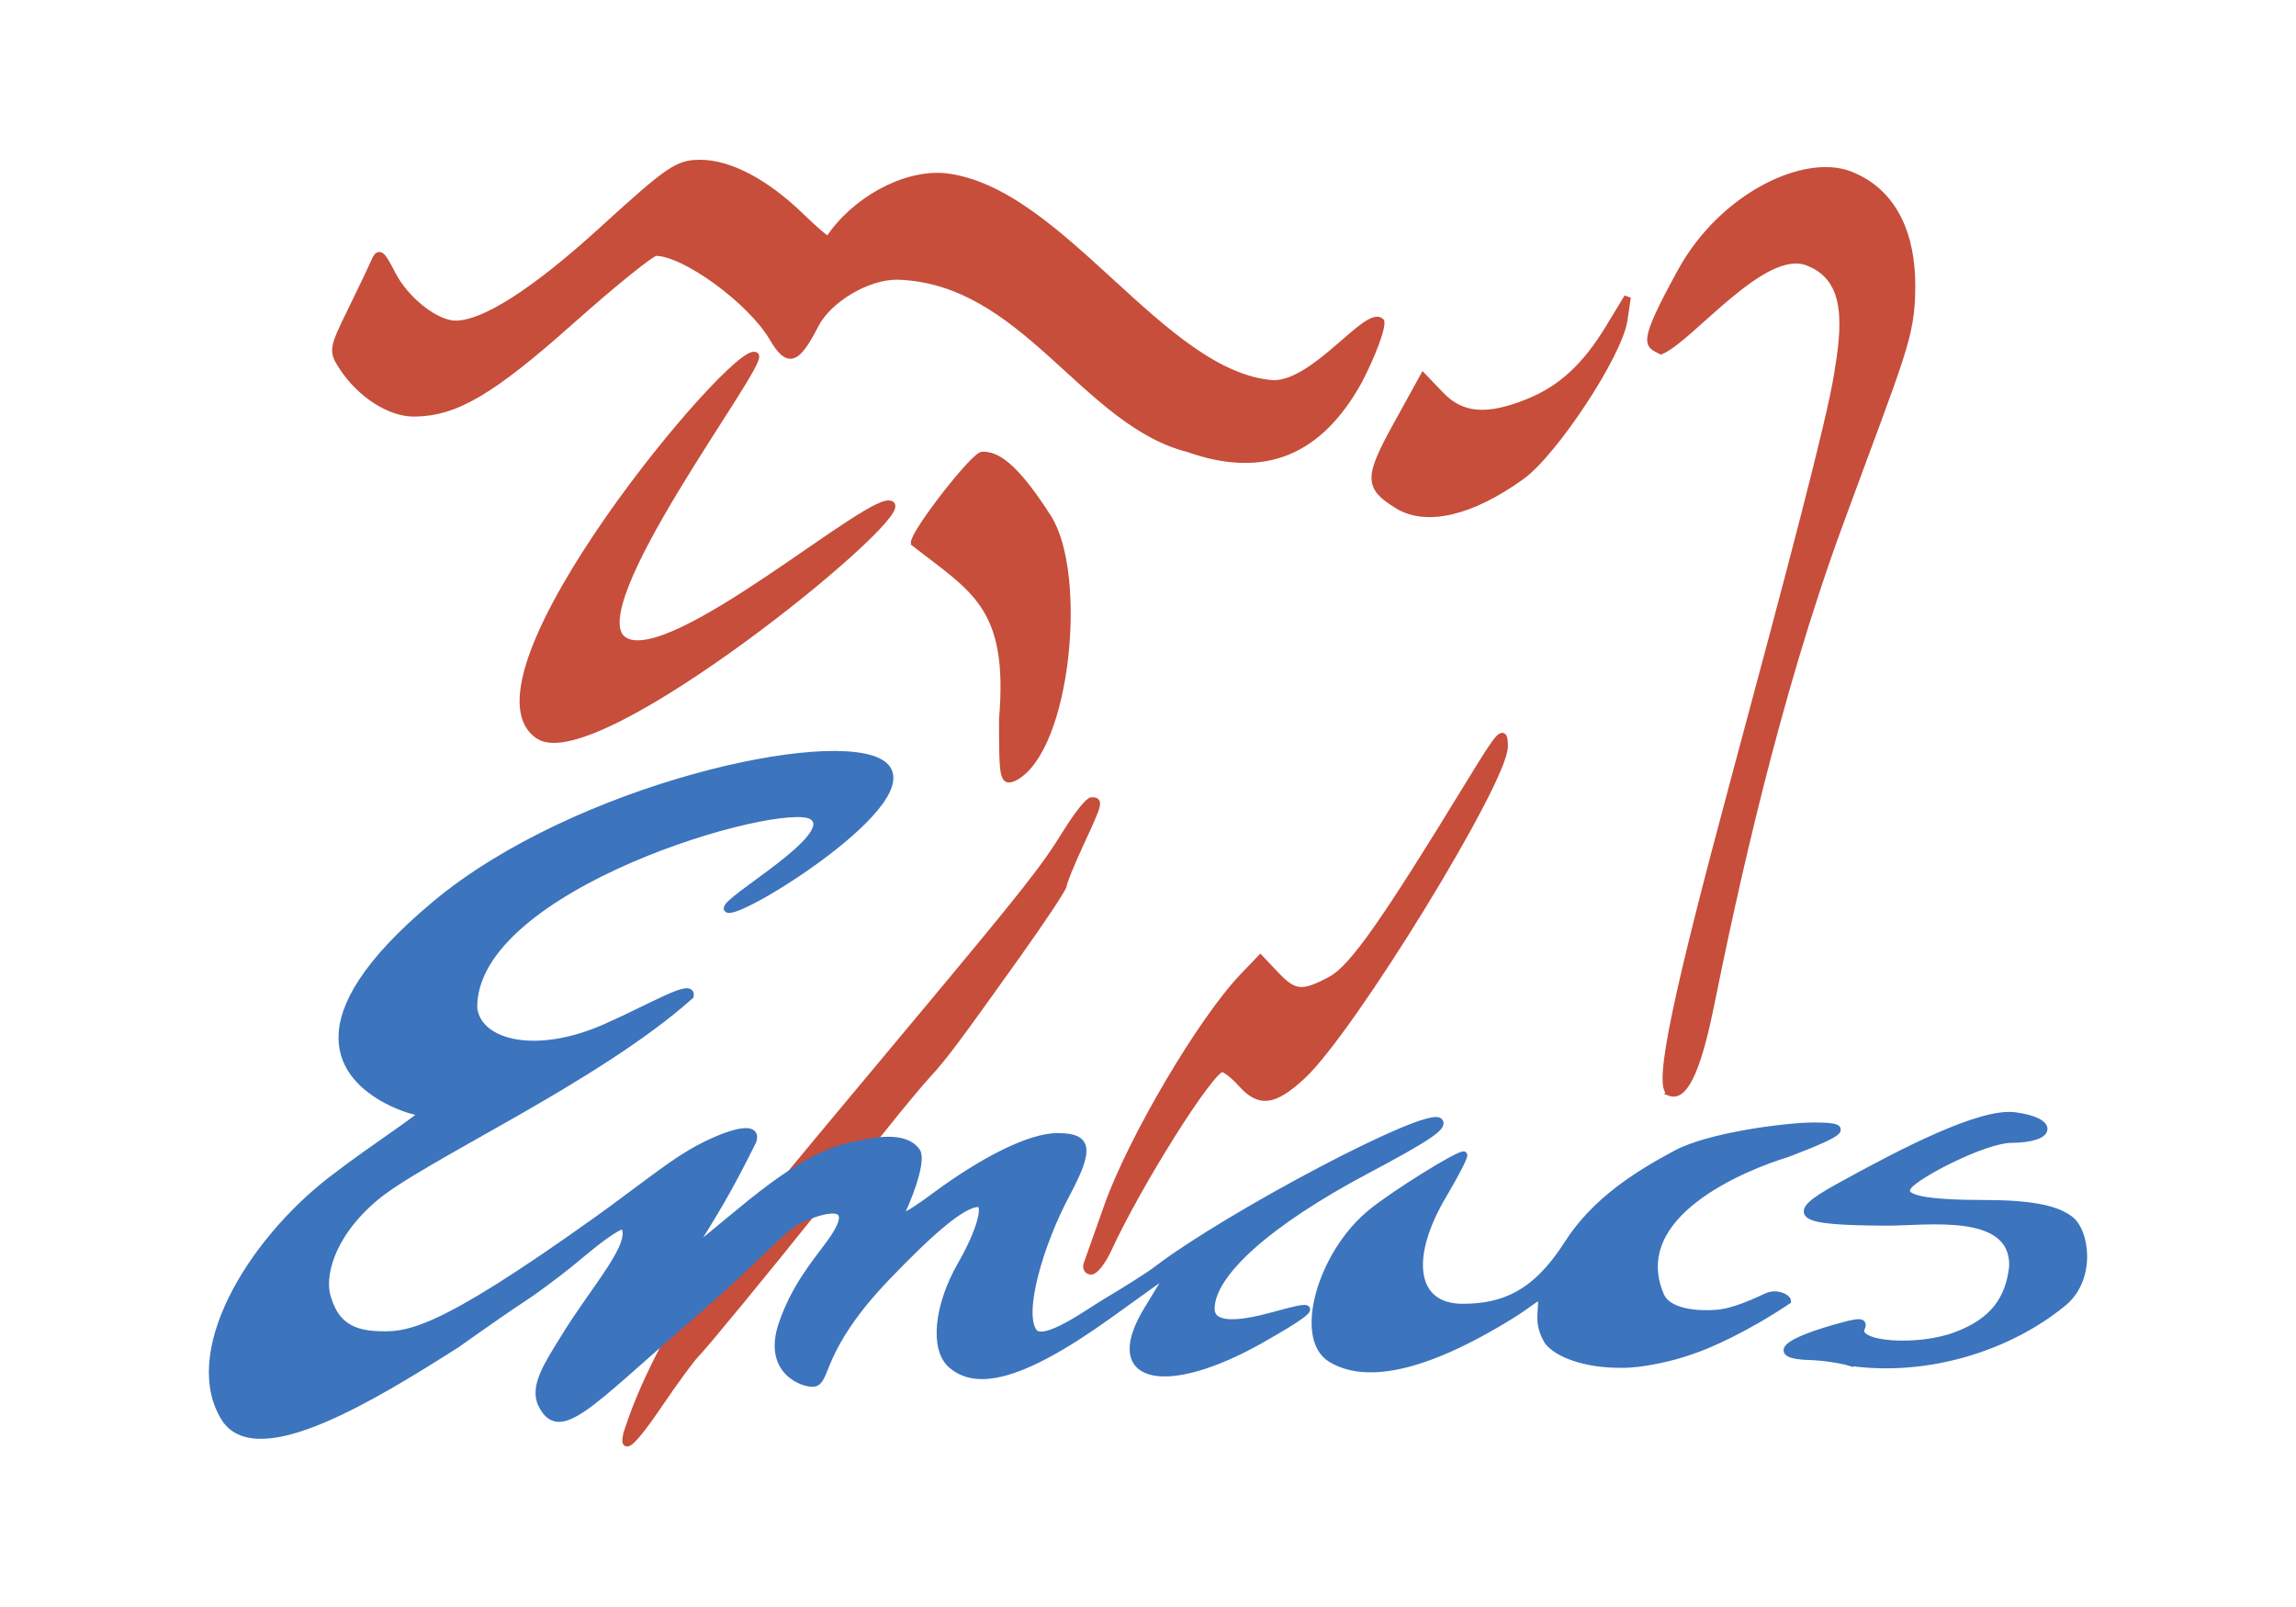
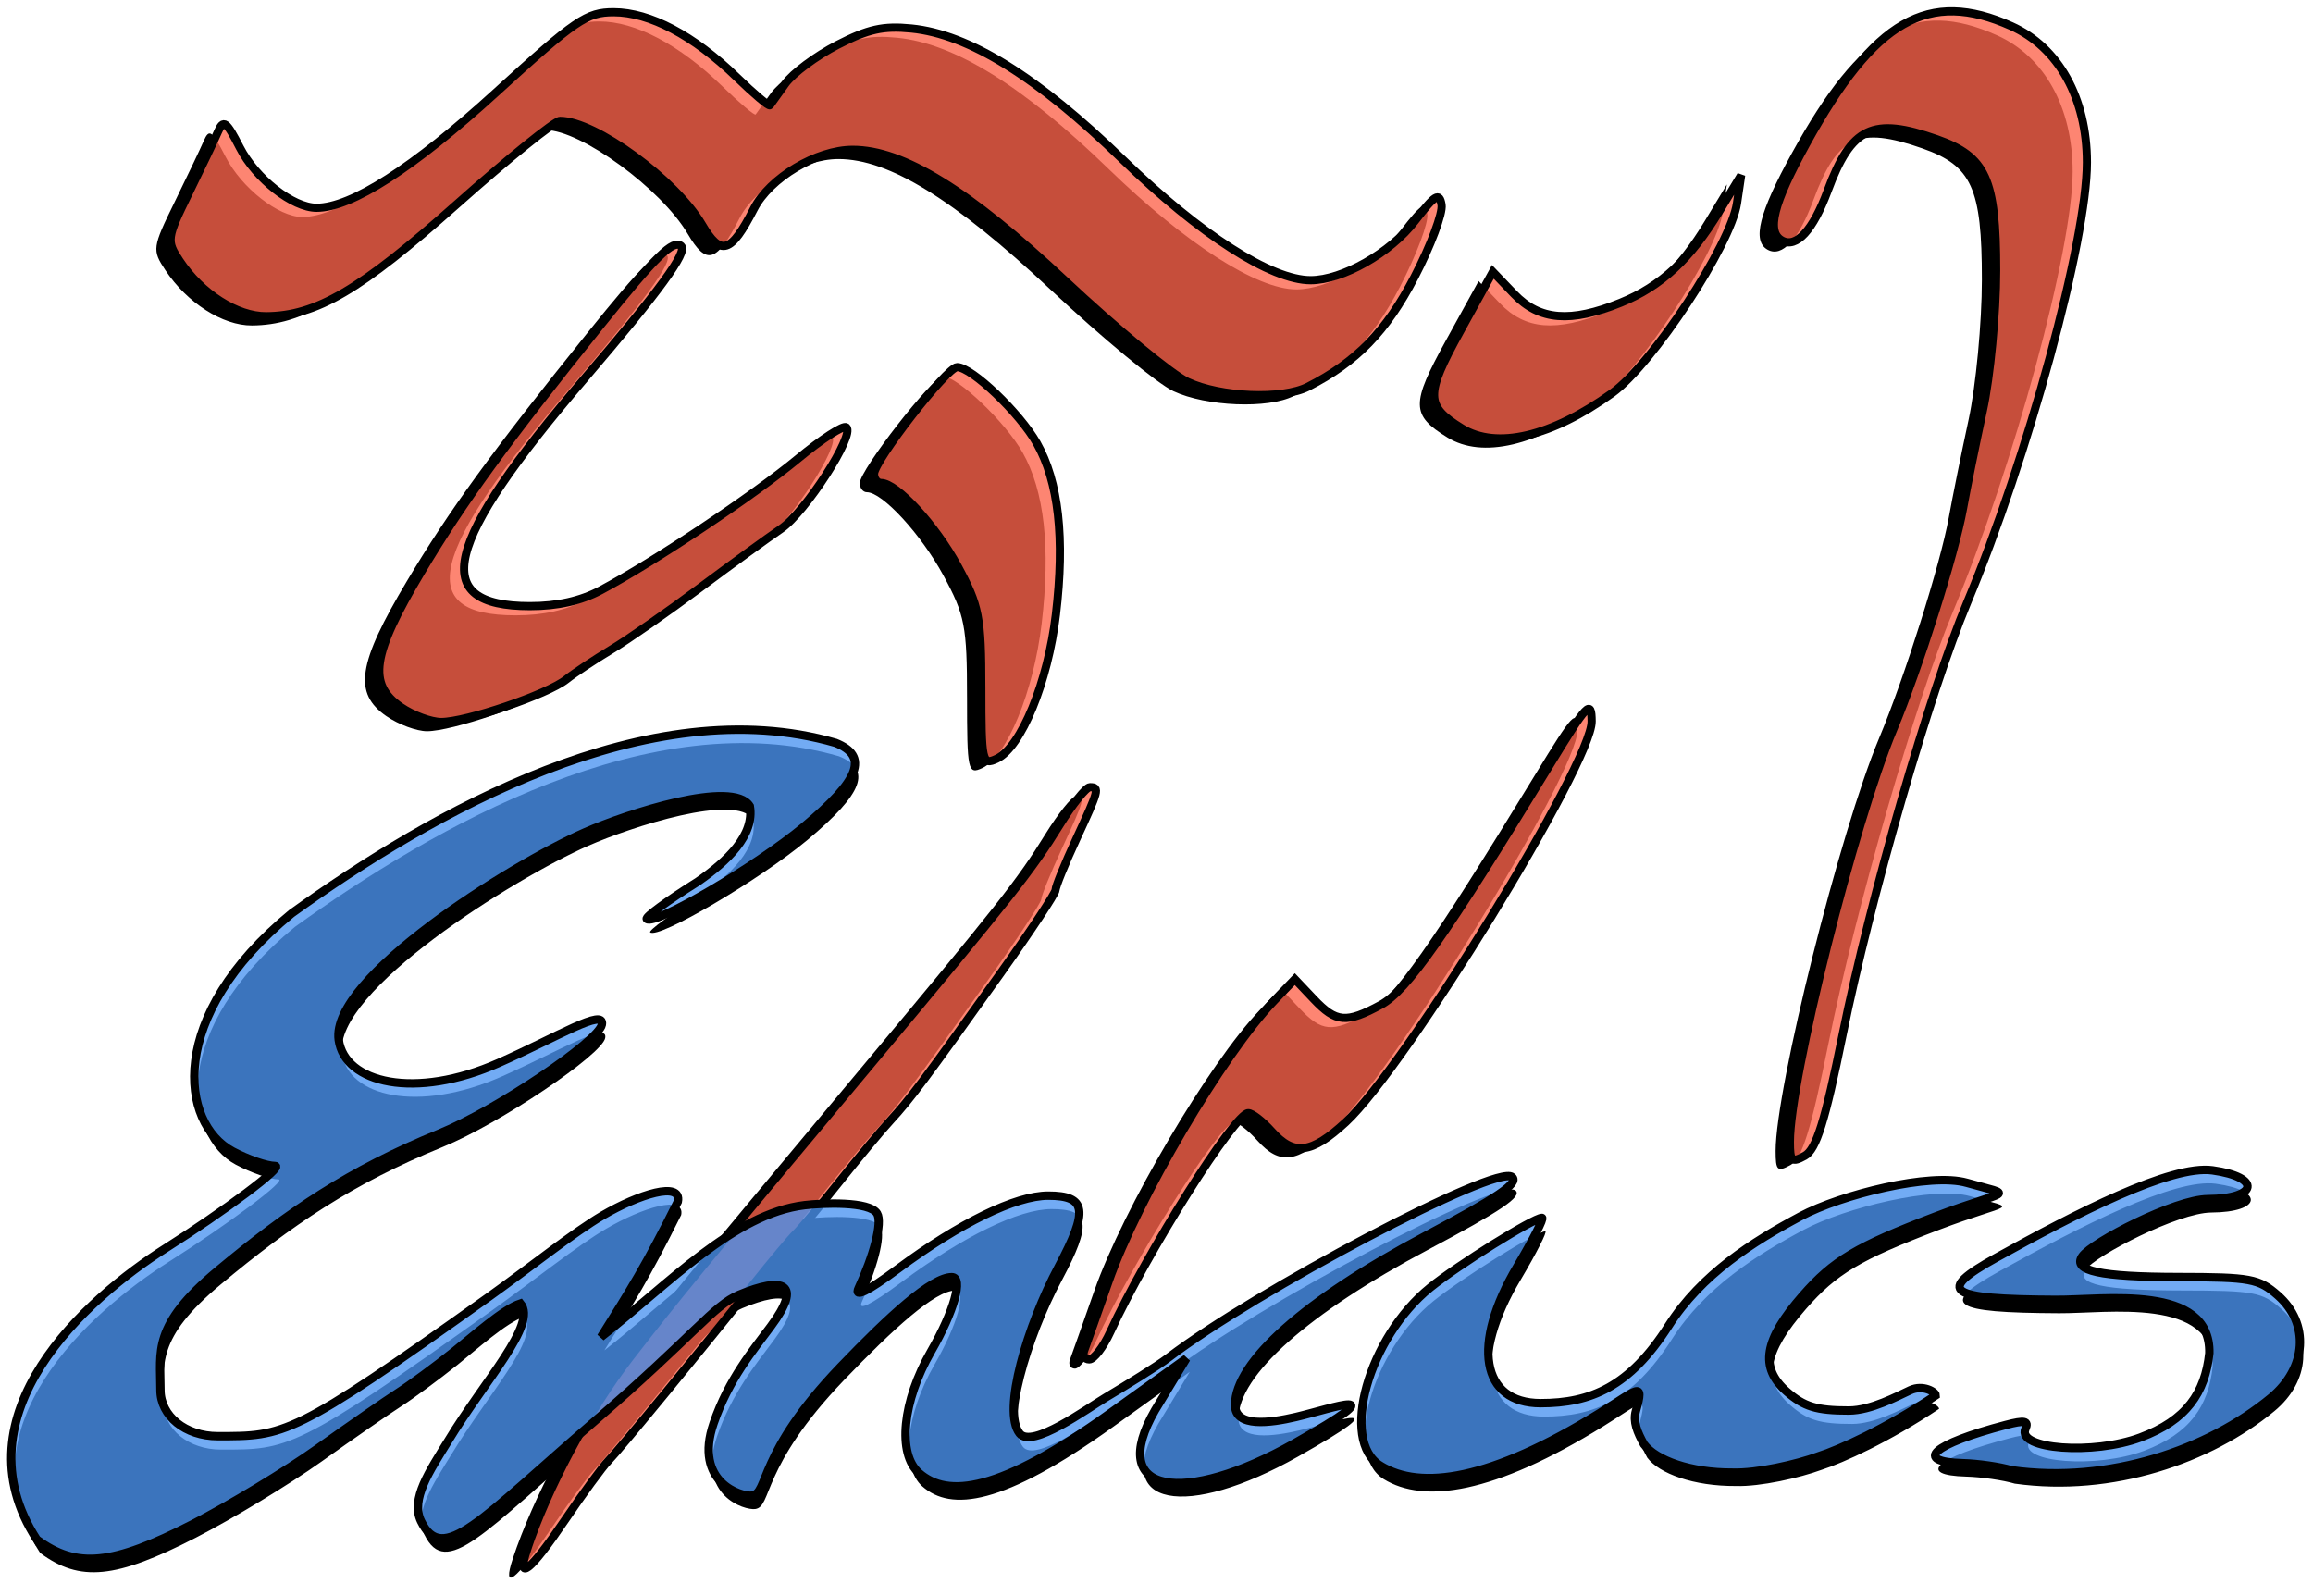
- <svg xmlns="http://www.w3.org/2000/svg" version="1.0" width="333" height="233" id="svg6706" style="display:inline">
-   <defs id="defs6709" />
-   <g id="layer1" style="display:inline">
-     <g style="display:inline" id="g3171" transform="translate(-0.3199963,-16.05214)">
-       <path id="gnu-7-7-5" d="m 91.502,223.134 c 2.449,-7.381 7.447,-16.721 12.278,-22.945 5.711,-7.357 7.378,-9.386 28.69,-34.903 16.872,-20.202 19.223,-23.18 22.555,-28.568 1.543,-2.495 3.178,-4.537 3.633,-4.537 1.182,0 1.1,0.31 -1.633,6.215 -1.354,2.924 -2.461,5.645 -2.461,6.047 0,0.402 -2.976,4.904 -6.614,10.005 -8.988,12.604 -10.76,14.972 -13.082,17.484 -1.098,1.188 -3.853,4.494 -6.123,7.345 -2.27,2.852 -4.587,5.623 -5.15,6.159 -0.563,0.536 -2.796,3.198 -4.961,5.915 -6.691,8.397 -16.095,19.834 -17.432,21.201 -0.7,0.716 -3.044,3.917 -5.21,7.114 -4.161,6.143 -5.795,7.405 -4.488,3.467 z m 66.482,-23.765 c 0.223,-0.594 1.529,-4.284 2.903,-8.201 3.446,-9.821 13.662,-27.158 19.739,-33.495 l 2.486,-2.593 2.252,2.376 c 2.677,2.825 3.883,2.928 8.026,0.68 3.087,-1.675 7.696,-8.221 20.102,-28.549 4.551,-7.457 5.012,-7.939 5.035,-5.265 0.042,4.981 -22.215,41.254 -29.345,47.825 -4.117,3.795 -6.188,4.048 -8.847,1.08 -1.065,-1.188 -2.315,-2.16 -2.779,-2.159 -1.621,0.003 -12.083,16.599 -16.477,26.139 -0.821,1.782 -1.944,3.241 -2.496,3.241 -0.552,0 -0.821,-0.486 -0.599,-1.08 z m 84.568,-24.825 c -2.066,-0.802 1.135,-15.115 9.385,-45.76 8.25,-30.645 13.72,-51.384 14.849,-58.257 1.129,-6.874 2.035,-14.092 -4.365,-16.459 -6.4,-2.366 -16.776,10.967 -21.186,12.892 -1.808,-0.981 -3.147,-0.589 2.9,-11.565 6.047,-10.977 17.964,-16.534 24.458,-14.023 6.494,2.51 9.066,8.871 9.022,16.262 -0.044,7.391 -1.342,9.483 -10.571,34.657 -9.228,25.174 -15.279,53.155 -18.567,69.383 -1.676,8.378 -3.61,13.736 -5.926,12.871 z m -96.849,-54.215 c 1.406,-16.357 -4.163,-18.774 -12.797,-25.532 0,-1.558 8.701,-12.737 9.914,-12.737 1.739,0 4.268,0.852 9.507,9.074 5.239,8.222 2.819,33.478 -4.793,37.656 -1.732,0.814 -1.831,0.358 -1.831,-8.46 z m -67.235,2.46 C 66.15,114.641 107.162,65.643 109.893,67.619 c 1.434,1.147 -25.884,36.754 -19.111,41.279 6.774,4.525 36.496,-21.773 38.825,-19.652 2.328,2.121 -42.806,38.904 -51.139,33.544 z M 203.026,89.361 c -4.355,-2.678 -4.376,-3.983 -0.193,-11.577 l 3.906,-7.09 2.548,2.658 c 3.024,3.154 6.726,3.451 12.709,1.02 4.808,-1.954 8.304,-5.194 11.752,-10.892 l 2.615,-4.321 -0.494,3.335 c -0.738,4.982 -10.09,19.207 -14.904,22.67 -7.26,5.223 -13.787,6.749 -17.939,4.197 z m -30.4,-8.224 C 157.504,77.286 148.798,56.57 130.361,56.135 c -4.3,0 -9.891,3.335 -11.79,7.033 -2.745,5.344 -3.95,5.711 -6.197,1.889 -3.156,-5.369 -12.747,-12.378 -16.936,-12.378 -0.628,0 -6.188,4.491 -12.355,9.98 -11.483,10.222 -16.719,13.297 -22.702,13.333 -3.491,0.021 -7.744,-2.699 -10.336,-6.611 -1.587,-2.394 -1.546,-2.692 1.095,-8.082 1.508,-3.078 3.079,-6.374 3.491,-7.324 0.652,-1.504 0.991,-1.258 2.608,1.893 1.911,3.723 6.321,7.181 9.157,7.181 4.151,0 11.505,-4.725 21.399,-13.748 9.555,-8.714 10.83,-9.584 14.048,-9.584 4.294,0 9.556,2.776 14.656,7.732 2.069,2.011 3.862,3.524 3.984,3.363 3.623,-5.567 10.905,-9.7 16.876,-9.151 16.829,1.858 31.504,28.886 47.639,30.03 6.122,0.051 13.648,-10.854 15.62,-8.997 0.17,0.993 -1.284,4.872 -3.23,8.621 -5.692,10.253 -13.632,13.764 -24.761,9.824 z" style="fill:#c64e3b;fill-opacity:1;stroke:#c64e3b;stroke-width:0.977;stroke-miterlimit:4;stroke-opacity:1;stroke-dasharray:none;display:inline" />
-       <path id="emacs-9-4-3" d="m 33.02,221.949 c -6.11,-9.39 3.381,-25.484 15.357,-34.753 6.516,-5.043 14.225,-9.823 13.071,-9.825 -0.997,-0.002 -3.285,-0.792 -5.086,-1.755 -6.218,-3.328 -13.321,-11.337 7.055,-28.376 20.376,-17.038 58.075,-25.264 64.901,-20.352 6.826,4.912 -21.136,22.391 -22.52,21.009 -0.546,-1.303 16.615,-10.714 12.287,-13.454 -4.329,-2.74 -49.428,10.063 -49.047,27.898 0.72,5.156 9.096,7.165 19.108,2.728 7.005,-3.105 12.66,-6.604 12.285,-4.567 -13.758,12.277 -39.124,23.59 -45.87,29.4 -6.746,5.81 -7.544,11.676 -6.795,14.19 0.749,2.514 2.061,5.226 6.829,5.518 4.769,0.292 8.896,0.121 32.271,-16.564 5.162,-3.685 10.228,-7.763 13.654,-9.77 4.326,-2.535 10.057,-4.569 8.977,-1.655 -3.779,7.611 -5.746,10.679 -9.168,16.155 8.111,-6.332 15.747,-14.155 24.307,-15.73 2.081,-0.383 6.772,-1.558 8.636,0.996 0.764,1.047 -0.455,5.116 -2.214,8.923 -0.539,1.167 1.051,0.384 4.675,-2.302 7.441,-5.515 14.079,-8.751 17.952,-8.751 4.577,0 4.833,1.748 1.241,8.486 -3.757,7.049 -6.76,17.214 -4.651,19.884 1.466,1.857 7.967,-2.911 10.328,-4.319 2.423,-1.445 6.056,-3.672 7.441,-4.73 10.373,-7.92 39.162,-23.155 40.999,-21.536 0.824,0.727 -1.693,2.431 -10.451,7.077 -14.256,7.562 -22.599,14.985 -22.609,20.116 -0.006,2.71 4.174,2.152 7.264,1.427 4.407,-1.033 12.416,-3.968 -0.174,3.14 -13.16,7.43 -22.485,6.178 -16.634,-3.957 l 3.736,-6.164 -9.133,6.554 c -13.192,9.467 -19.356,10.108 -22.765,7.115 -2.612,-2.293 -1.991,-8.562 1.439,-14.527 2.747,-4.777 3.882,-8.842 2.468,-8.842 -2.386,0 -7.359,4.536 -13.27,10.697 -9.975,10.398 -8.541,15.101 -10.591,15.369 -1.26,0.165 -6.977,-1.594 -4.556,-8.641 1.808,-5.261 4.693,-8.687 6.822,-11.553 3.867,-5.203 1.48,-5.973 -3.79,-3.771 -3.056,1.277 -5.35,4.838 -17.153,15.014 -13.805,11.902 -18.199,17.32 -20.79,11.997 -1.273,-2.616 1.018,-5.974 3.234,-9.57 4.367,-7.216 10.688,-13.925 8.633,-16.401 -2.05,0.666 -5.701,3.947 -7.917,5.721 -2.216,1.773 -5.217,3.987 -6.669,4.918 -1.452,0.932 -5.758,3.916 -9.569,6.633 -12.149,7.722 -28.712,17.824 -33.545,10.899 z m 160.304,-8.814 c -4.885,-3.004 -1.45,-15.285 5.948,-21.264 3.328,-2.69 12.338,-8.307 13.325,-8.307 0.275,0 -1.054,2.615 -2.951,5.812 -5.51,9.28 -4.306,16.294 2.797,16.294 5.957,0 10.603,-1.935 15.248,-9.211 3.958,-6.2 10.077,-10.048 15.753,-13.08 4.885,-2.609 16.11,-4 19.837,-4.003 5.281,-0.004 5.071,0.664 -3.766,4.035 -5.96,1.813 -23.412,8.688 -18.338,20.565 1.088,2.49 5.349,2.765 8.034,2.573 2.65,-0.189 5.812,-1.725 7.335,-2.423 1.524,-0.698 3.035,0.213 3.035,0.62 -5.886,3.946 -11.448,6.459 -14.002,7.271 -2.614,0.966 -7.351,2.033 -10.235,1.938 -5.036,0.034 -9.161,-1.486 -10.574,-3.378 -0.796,-1.432 -1.062,-2.483 -0.963,-3.979 0.257,-3.88 0.165,-2.523 -4.285,0.23 -13.102,8.107 -21.407,9.253 -26.197,6.308 z m 75.293,0.539 c -1.385,-0.415 -3.991,-0.794 -5.792,-0.842 -5.999,-0.162 -3.637,-2.265 5.127,-4.565 2.247,-0.59 2.747,-0.49 2.33,0.463 -1.071,2.451 8.093,3.14 13.728,1.032 5.48,-2.05 7.707,-5.313 8.215,-10.061 0.168,-8.347 -12.616,-6.32 -18.32,-6.361 -12.981,-0.057 -14.344,-1.011 -7.143,-5.002 9.568,-5.302 20.882,-11.134 25.843,-10.446 5.861,0.812 5.426,3.397 -0.557,3.433 -3.929,0.023 -13.801,5.143 -14.976,6.812 -1.23,1.747 2.123,2.473 11.485,2.486 8.587,0.013 10.783,1.486 11.835,2.184 2.502,1.657 3.463,8.679 -0.801,12.208 -7.513,6.217 -19.301,10.287 -30.974,8.658 z" style="fill:#3c74bd;fill-opacity:1;stroke:#3c74bd;stroke-width:1;stroke-opacity:1;display:inline" />
-     </g>
+ <svg xmlns="http://www.w3.org/2000/svg" xmlns:xlink="http://www.w3.org/1999/xlink" version="1.0" width="275.969" height="190.406" id="svg6706" style="display:inline">
+   <defs id="defs6709">
+     <linearGradient id="linearGradient2550">
+       <stop id="stop2552" style="stop-color:#4c94f1;stop-opacity:0.784" offset="0" />
+       <stop id="stop2554" style="stop-color:#4c94f1;stop-opacity:0.784" offset="1" />
+     </linearGradient>
+     <linearGradient id="linearGradient7896">
+       <stop id="stop7898" style="stop-color:#fc644b;stop-opacity:0.784" offset="0" />
+       <stop id="stop7900" style="stop-color:#fc644b;stop-opacity:0.784" offset="1" />
+     </linearGradient>
+     <linearGradient xlink:href="#linearGradient2550" id="linearGradient2556" x1="147.627" y1="92.098" x2="145.82" y2="203.602" gradientUnits="userSpaceOnUse" />
+     <linearGradient xlink:href="#linearGradient7896" id="linearGradient2425" gradientUnits="userSpaceOnUse" gradientTransform="translate(-2.4002643e-7,-2.6398943e-6)" x1="147.522" y1="0.921" x2="147.129" y2="211.999" />
+   </defs>
+   <g transform="translate(5.34375,-11.4375)" id="layer2" style="display:inline">
+     <path id="bg-emacs" d="M -0.547,196.729 C -10.238,181.784 5.397,167.93 14.809,161.975 c 6.963,-4.405 14.225,-9.823 13.071,-9.825 -0.997,-0.002 -3.285,-0.792 -5.086,-1.755 -6.218,-3.328 -7.956,-16.05 7.055,-28.376 16.709,-12.016 42.571,-26.817 64.901,-20.352 3.972,1.589 2.904,4.423 -3.766,9.995 -5.675,4.741 -17.793,11.857 -18.753,11.014 -0.233,-0.205 2.49,-2.198 6.052,-4.429 3.552,-2.452 6.827,-5.572 6.235,-9.025 -1.977,-3.218 -14.566,0.876 -19.658,3.118 -8.98,3.954 -30.42,17.397 -29.389,24.78 0.72,5.156 9.096,7.165 19.108,2.728 7.005,-3.105 12.66,-6.604 12.285,-4.567 -0.365,1.985 -12.575,10.227 -19.36,12.991 -10.774,4.389 -18.049,9.354 -26.51,16.409 -7.801,6.505 -6.795,9.586 -6.795,14.19 0,3.115 2.975,5.518 6.829,5.518 7.965,0 8.896,0.121 32.271,-16.564 5.162,-3.685 10.228,-7.763 13.654,-9.77 4.326,-2.535 9.463,-4.132 8.977,-1.655 -3.779,7.611 -5.746,10.679 -9.168,16.155 8.111,-6.332 15.841,-14.718 24.307,-15.73 2.101,-0.251 7.741,-0.495 8.636,0.996 0.667,1.112 -0.455,5.116 -2.214,8.923 -0.539,1.167 1.051,0.384 4.675,-2.302 7.441,-5.515 14.079,-8.751 17.952,-8.751 4.577,0 4.833,1.748 1.241,8.486 -3.757,7.049 -6.76,17.214 -4.651,19.884 1.466,1.857 7.967,-2.911 10.328,-4.319 2.423,-1.445 6.056,-3.672 7.441,-4.73 10.373,-7.92 39.162,-23.155 40.999,-21.536 0.824,0.727 -1.693,2.431 -10.451,7.077 -14.256,7.562 -22.599,14.985 -22.609,20.116 -0.006,2.71 4.174,2.152 7.264,1.427 4.407,-1.033 12.416,-3.968 -0.174,3.14 -13.16,7.43 -22.485,6.178 -16.634,-3.957 l 3.736,-6.164 -9.133,6.554 c -13.192,9.467 -19.356,10.108 -22.765,7.115 -2.612,-2.293 -1.991,-8.562 1.439,-14.527 2.747,-4.777 3.882,-8.842 2.468,-8.842 -2.386,0 -7.359,4.536 -13.27,10.697 -9.975,10.398 -8.541,15.101 -10.591,15.369 -1.26,0.165 -6.977,-1.594 -4.556,-8.641 1.808,-5.261 4.693,-8.687 6.822,-11.553 3.867,-5.203 1.48,-5.973 -3.79,-3.771 -3.056,1.277 -5.35,4.838 -17.153,15.014 -13.805,11.902 -18.199,17.32 -20.79,11.997 -1.273,-2.616 1.018,-5.974 3.234,-9.57 4.367,-7.216 10.688,-13.925 8.633,-16.401 -2.05,0.666 -5.701,3.947 -7.917,5.721 -2.216,1.773 -5.217,3.987 -6.669,4.918 -1.452,0.932 -5.758,3.916 -9.569,6.633 -3.811,2.716 -10.546,6.795 -14.967,9.063 -9.584,4.918 -13.836,5.338 -18.578,1.835 z M 159.756,187.915 c -4.885,-3.004 -1.45,-15.285 5.948,-21.264 3.328,-2.69 12.338,-8.307 13.325,-8.307 0.275,0 -1.054,2.615 -2.951,5.812 -5.51,9.28 -4.306,16.294 2.797,16.294 5.957,0 10.603,-1.935 15.248,-9.211 3.958,-6.2 10.077,-10.048 15.753,-13.08 4.885,-2.609 15.491,-5.238 19.837,-4.003 6.015,1.71 5.071,0.664 -3.766,4.035 -9.354,3.568 -12.152,5.234 -15.806,9.412 -4.628,5.293 -5.18,8.595 -1.914,11.462 2.059,1.807 3.568,2.268 7.415,2.264 2.657,-0.003 5.812,-1.725 7.335,-2.423 1.524,-0.698 3.035,0.213 3.035,0.62 -5.886,3.946 -11.448,6.459 -14.002,7.271 -2.614,0.966 -7.351,2.033 -10.235,1.938 -5.036,0.034 -9.161,-1.486 -10.574,-3.378 -0.796,-1.432 -1.327,-2.704 -0.963,-3.979 1.068,-3.739 0.165,-2.523 -4.285,0.23 -13.102,8.107 -21.407,9.253 -26.197,6.308 z m 75.293,0.539 c -1.385,-0.415 -3.991,-0.794 -5.792,-0.842 -5.999,-0.162 -3.637,-2.265 5.127,-4.565 2.247,-0.59 2.747,-0.49 2.33,0.463 -1.071,2.451 8.093,3.14 13.728,1.032 5.48,-2.05 7.707,-5.313 8.215,-10.061 0.168,-8.347 -12.616,-6.32 -18.32,-6.361 -12.981,-0.057 -14.344,-1.011 -7.143,-5.002 9.568,-5.302 20.882,-11.134 25.843,-10.446 5.861,0.812 5.426,3.397 -0.557,3.433 -3.929,0.023 -13.801,5.143 -14.976,6.812 -1.23,1.747 2.123,2.473 11.485,2.486 8.587,0.013 9.568,0.193 11.835,2.184 3.813,3.348 3.463,8.679 -0.801,12.208 -7.513,6.217 -19.301,10.287 -30.974,8.658 z" style="opacity:1;fill:#000000;display:inline" />
+     <path id="bg-gnu" d="m 55.834,197.413 c 2.449,-7.381 7.447,-16.721 12.278,-22.945 5.711,-7.357 7.378,-9.386 28.69,-34.903 16.872,-20.202 19.223,-23.18 22.555,-28.568 1.543,-2.495 3.178,-4.537 3.633,-4.537 1.182,0 1.1,0.31 -1.633,6.215 -1.354,2.924 -2.461,5.645 -2.461,6.047 0,0.402 -2.976,4.904 -6.614,10.005 -8.988,12.604 -10.76,14.972 -13.082,17.484 -1.098,1.188 -3.853,4.494 -6.123,7.345 -2.27,2.852 -4.587,5.623 -5.15,6.159 -0.563,0.536 -2.796,3.198 -4.961,5.915 -6.691,8.397 -16.095,19.834 -17.432,21.201 -0.7,0.716 -3.044,3.917 -5.21,7.114 -4.161,6.143 -5.795,7.405 -4.488,3.467 z m 66.482,-23.765 c 0.223,-0.594 1.529,-4.284 2.903,-8.201 3.446,-9.821 13.662,-27.158 19.739,-33.495 l 2.486,-2.593 2.252,2.376 c 2.677,2.825 3.883,2.928 8.026,0.68 3.087,-1.675 7.696,-8.221 20.102,-28.549 4.551,-7.457 5.012,-7.939 5.035,-5.265 0.042,4.981 -22.215,41.254 -29.345,47.825 -4.117,3.795 -6.188,4.048 -8.847,1.08 -1.065,-1.188 -2.315,-2.16 -2.779,-2.159 -1.621,0.003 -12.083,16.599 -16.477,26.139 -0.821,1.782 -1.944,3.241 -2.496,3.241 -0.552,0 -0.821,-0.486 -0.599,-1.08 z m 84.193,-24.888 c 0,-7.49 7.663,-38.068 12.334,-49.214 3.045,-7.266 7.335,-20.847 8.326,-26.357 0.427,-2.376 1.491,-7.626 2.363,-11.666 0.872,-4.04 1.586,-11.563 1.587,-16.718 0.002,-10.935 -1.203,-13.59 -7.105,-15.663 -7.627,-2.679 -10.168,-1.473 -13.002,6.173 -1.742,4.701 -3.724,6.856 -5.444,5.923 -1.896,-1.029 -1.054,-4.388 2.9,-11.565 8.14,-14.776 14.559,-18.457 24.458,-14.023 5.653,2.532 9.022,8.604 9.022,16.262 0,9.334 -7.019,35.141 -14.283,52.512 -4.476,10.704 -11.567,35.301 -14.855,51.528 -2.1,10.364 -3.151,13.732 -4.519,14.482 -1.575,0.863 -1.782,0.668 -1.782,-1.673 z M 110.035,94.608 c -7.1e-4,-8.465 -0.259,-9.796 -2.813,-14.505 -2.665,-4.915 -7.282,-9.938 -9.134,-9.938 -0.468,0 -0.85,-0.49 -0.85,-1.089 0,-1.558 8.701,-12.737 9.914,-12.737 1.739,0 7.457,5.457 9.507,9.074 2.606,4.596 3.358,11.338 2.28,20.435 -0.96,8.101 -4.14,15.844 -7.072,17.221 -1.732,0.814 -1.831,0.358 -1.831,-8.46 z m -69.268,2.283 c -3.977,-2.746 -3.446,-6.261 2.44,-16.128 4.971,-8.333 10.094,-15.38 21.439,-29.49 6.601,-8.21 8.638,-10.203 9.58,-9.376 0.799,0.702 -2.619,5.39 -11.474,15.737 -16.94,19.794 -18.734,27.221 -6.576,27.221 3.305,0 6.059,-0.617 8.461,-1.895 6.36,-3.385 18.204,-11.286 23.507,-15.684 2.849,-2.362 5.457,-4.05 5.796,-3.753 1.045,0.918 -4.907,10.148 -7.817,12.122 -1.512,1.025 -5.874,4.198 -9.694,7.049 -3.82,2.852 -8.564,6.157 -10.541,7.345 -1.977,1.188 -4.4,2.797 -5.384,3.575 -2.248,1.778 -11.921,5.067 -14.901,5.067 -1.232,0 -3.408,-0.806 -4.834,-1.791 z M 167.359,63.639 c -4.355,-2.678 -4.376,-3.983 -0.193,-11.577 l 3.906,-7.09 2.548,2.658 c 3.024,3.154 6.726,3.451 12.709,1.02 4.808,-1.954 8.304,-5.194 11.752,-10.892 l 2.615,-4.321 -0.494,3.335 c -0.738,4.983 -10.09,19.207 -14.904,22.67 -7.26,5.223 -13.787,6.749 -17.939,4.197 z m -32.712,-5.536 c -1.895,-0.889 -8.48,-6.333 -14.634,-12.098 -11.533,-10.805 -19.306,-15.592 -25.319,-15.592 -4.3,0 -9.891,3.335 -11.79,7.033 -2.745,5.344 -3.95,5.711 -6.197,1.889 -3.156,-5.369 -12.747,-12.378 -16.936,-12.378 -0.628,0 -6.188,4.491 -12.355,9.98 -11.483,10.222 -16.719,13.297 -22.702,13.333 -3.491,0.021 -7.744,-2.699 -10.336,-6.611 -1.587,-2.394 -1.546,-2.692 1.095,-8.082 1.508,-3.078 3.079,-6.374 3.491,-7.324 0.652,-1.504 0.991,-1.258 2.608,1.893 1.911,3.723 6.321,7.181 9.157,7.181 4.151,0 11.505,-4.725 21.399,-13.748 9.555,-8.714 10.83,-9.584 14.048,-9.584 4.294,0 9.556,2.776 14.656,7.732 2.069,2.011 3.862,3.524 3.984,3.363 0.122,-0.161 0.945,-1.311 1.83,-2.555 0.885,-1.244 3.686,-3.331 6.225,-4.637 3.687,-1.897 5.463,-2.291 8.822,-1.959 6.849,0.678 15.01,5.739 25.223,15.642 9.23,8.95 17.701,14.387 22.415,14.387 3.794,0 9.502,-3.242 12.441,-7.067 2.423,-3.152 2.918,-3.453 3.178,-1.93 0.17,0.993 -1.284,4.872 -3.23,8.621 -3.36,6.472 -6.912,10.13 -12.713,13.092 -3.05,1.557 -10.438,1.258 -14.361,-0.581 z" style="opacity:1;fill:#000000;display:inline" />
+   </g>
+   <g transform="translate(5.34375,-11.4375)" id="layer3" style="display:inline">
+     <path id="gnu" d="m 57.535,196.313 c 2.449,-7.381 7.447,-16.721 12.278,-22.945 5.711,-7.357 7.378,-9.386 28.69,-34.903 16.872,-20.202 19.223,-23.18 22.555,-28.568 1.543,-2.495 3.178,-4.537 3.633,-4.537 1.182,0 1.1,0.31 -1.633,6.215 -1.354,2.924 -2.461,5.645 -2.461,6.047 0,0.402 -2.976,4.904 -6.614,10.005 -8.988,12.604 -10.76,14.972 -13.082,17.484 -1.098,1.188 -3.853,4.494 -6.123,7.345 -2.27,2.852 -4.587,5.623 -5.15,6.159 -0.563,0.536 -2.796,3.198 -4.961,5.915 -6.691,8.397 -16.095,19.834 -17.432,21.201 -0.7,0.716 -3.044,3.917 -5.21,7.114 -4.161,6.143 -5.795,7.405 -4.488,3.467 z m 66.482,-23.765 c 0.223,-0.594 1.529,-4.284 2.903,-8.201 3.446,-9.821 13.662,-27.158 19.739,-33.495 l 2.486,-2.593 2.252,2.376 c 2.677,2.825 3.883,2.928 8.026,0.68 3.087,-1.675 7.696,-8.221 20.102,-28.549 4.551,-7.457 5.012,-7.94 5.035,-5.265 0.042,4.981 -22.215,41.254 -29.345,47.825 -4.117,3.795 -6.188,4.048 -8.847,1.08 -1.065,-1.188 -2.315,-2.16 -2.779,-2.159 -1.621,0.003 -12.083,16.599 -16.477,26.139 -0.821,1.782 -1.944,3.241 -2.496,3.241 -0.552,0 -0.821,-0.486 -0.599,-1.08 z m 84.193,-24.888 c 0,-7.49 7.663,-38.068 12.334,-49.214 3.045,-7.266 7.335,-20.847 8.326,-26.357 0.427,-2.376 1.491,-7.626 2.363,-11.666 0.872,-4.04 1.586,-11.563 1.587,-16.718 0.002,-10.935 -1.203,-13.59 -7.105,-15.663 -7.627,-2.679 -10.168,-1.473 -13.002,6.173 -1.742,4.701 -3.724,6.856 -5.444,5.923 -1.896,-1.029 -1.054,-4.388 2.9,-11.565 8.14,-14.776 14.559,-18.457 24.458,-14.023 5.653,2.532 9.022,8.604 9.022,16.262 0,9.334 -7.019,35.141 -14.283,52.512 -4.476,10.704 -11.567,35.301 -14.855,51.528 -2.1,10.364 -3.151,13.732 -4.519,14.482 -1.575,0.863 -1.782,0.668 -1.782,-1.673 z M 111.736,93.508 c -7.1e-4,-8.465 -0.259,-9.796 -2.813,-14.505 -2.665,-4.915 -7.282,-9.938 -9.134,-9.938 -0.468,0 -0.85,-0.49 -0.85,-1.089 0,-1.558 8.701,-12.737 9.914,-12.737 1.739,0 7.457,5.457 9.507,9.074 2.606,4.596 3.358,11.338 2.28,20.435 -0.96,8.101 -4.14,15.844 -7.072,17.221 -1.732,0.814 -1.831,0.358 -1.831,-8.46 z M 42.468,95.791 c -3.977,-2.746 -3.446,-6.261 2.44,-16.128 4.971,-8.333 10.094,-15.38 21.439,-29.49 6.601,-8.21 8.638,-10.203 9.58,-9.376 0.799,0.702 -2.619,5.39 -11.474,15.737 -16.94,19.794 -18.734,27.221 -6.576,27.221 3.305,0 6.059,-0.617 8.461,-1.895 6.36,-3.385 18.204,-11.286 23.507,-15.684 2.849,-2.362 5.457,-4.05 5.796,-3.753 1.045,0.918 -4.907,10.148 -7.817,12.122 -1.512,1.025 -5.874,4.198 -9.694,7.049 -3.82,2.852 -8.564,6.157 -10.541,7.345 -1.977,1.188 -4.4,2.797 -5.384,3.575 C 59.955,94.294 50.282,97.582 47.302,97.582 c -1.232,0 -3.408,-0.806 -4.834,-1.791 z M 169.059,62.54 c -4.355,-2.678 -4.376,-3.983 -0.193,-11.577 l 3.906,-7.09 2.548,2.658 c 3.024,3.154 6.726,3.451 12.709,1.02 4.808,-1.954 8.304,-5.194 11.752,-10.892 l 2.615,-4.321 -0.494,3.335 c -0.738,4.983 -10.09,19.207 -14.904,22.67 -7.26,5.223 -13.787,6.749 -17.939,4.197 z m -32.712,-5.536 c -1.895,-0.889 -8.48,-6.333 -14.634,-12.098 C 110.18,34.1 102.408,29.314 96.394,29.314 c -4.3,0 -9.891,3.335 -11.79,7.033 -2.745,5.344 -3.95,5.711 -6.197,1.889 C 75.251,32.866 65.66,25.857 61.471,25.857 c -0.628,0 -6.188,4.491 -12.355,9.98 -11.483,10.222 -16.719,13.297 -22.702,13.333 -3.491,0.021 -7.744,-2.699 -10.336,-6.611 -1.587,-2.394 -1.546,-2.692 1.095,-8.082 1.508,-3.078 3.079,-6.374 3.491,-7.324 0.652,-1.504 0.991,-1.258 2.608,1.893 1.911,3.723 6.321,7.181 9.157,7.181 4.151,0 11.505,-4.725 21.399,-13.748 9.555,-8.714 10.83,-9.584 14.048,-9.584 4.294,0 9.556,2.776 14.656,7.732 2.069,2.011 3.862,3.524 3.984,3.363 0.122,-0.161 0.945,-1.311 1.83,-2.555 0.885,-1.244 3.686,-3.331 6.225,-4.637 3.687,-1.897 5.463,-2.291 8.822,-1.959 6.849,0.678 15.01,5.739 25.223,15.642 9.23,8.95 17.701,14.387 22.415,14.387 3.794,0 9.502,-3.242 12.441,-7.067 2.423,-3.152 2.918,-3.453 3.178,-1.93 0.17,0.993 -1.284,4.872 -3.23,8.621 -3.36,6.472 -6.912,10.13 -12.713,13.092 -3.05,1.557 -10.438,1.258 -14.361,-0.581 z" style="fill:url(#linearGradient2425);fill-opacity:1;stroke:#000000;stroke-width:0.977" />
+     <path id="emacs" d="M -0.947,195.128 C -10.638,180.184 4.997,166.329 14.409,160.375 c 6.963,-4.405 14.225,-9.823 13.071,-9.825 -0.997,-0.002 -3.285,-0.792 -5.086,-1.755 -6.218,-3.328 -7.956,-16.05 7.055,-28.376 16.709,-12.016 42.571,-26.817 64.901,-20.352 3.972,1.589 2.904,4.423 -3.766,9.995 -5.675,4.741 -17.793,11.857 -18.753,11.014 -0.233,-0.205 2.49,-2.198 6.052,-4.429 3.552,-2.452 6.827,-5.572 6.235,-9.025 -1.977,-3.218 -14.566,0.876 -19.658,3.118 -8.98,3.954 -30.42,17.397 -29.389,24.78 0.72,5.156 9.096,7.165 19.108,2.728 7.005,-3.105 12.66,-6.604 12.285,-4.567 -0.365,1.985 -12.575,10.227 -19.36,12.991 -10.774,4.389 -18.049,9.354 -26.51,16.409 -7.801,6.505 -6.795,9.586 -6.795,14.19 0,3.115 2.975,5.518 6.829,5.518 7.965,0 8.896,0.121 32.271,-16.564 5.162,-3.685 10.228,-7.763 13.654,-9.77 4.326,-2.535 9.463,-4.132 8.977,-1.655 -3.779,7.611 -5.746,10.679 -9.168,16.155 8.111,-6.332 15.841,-14.718 24.307,-15.73 2.101,-0.251 7.741,-0.495 8.636,0.996 0.667,1.112 -0.455,5.116 -2.214,8.923 -0.539,1.167 1.051,0.384 4.675,-2.302 7.441,-5.515 14.079,-8.751 17.952,-8.751 4.577,0 4.833,1.748 1.241,8.486 -3.757,7.049 -6.76,17.214 -4.651,19.884 1.466,1.857 7.967,-2.911 10.328,-4.319 2.423,-1.445 6.056,-3.672 7.441,-4.73 10.373,-7.92 39.162,-23.155 40.999,-21.536 0.824,0.727 -1.693,2.431 -10.451,7.077 -14.256,7.562 -22.599,14.985 -22.609,20.116 -0.006,2.71 4.174,2.152 7.264,1.427 4.407,-1.033 12.416,-3.968 -0.174,3.14 -13.16,7.43 -22.485,6.178 -16.634,-3.957 l 3.736,-6.164 -9.133,6.554 c -13.192,9.467 -19.356,10.108 -22.765,7.115 -2.612,-2.293 -1.991,-8.562 1.439,-14.527 2.747,-4.777 3.882,-8.842 2.468,-8.842 -2.386,0 -7.359,4.536 -13.27,10.697 -9.975,10.398 -8.541,15.101 -10.591,15.369 -1.26,0.165 -6.977,-1.594 -4.556,-8.641 1.808,-5.261 4.693,-8.687 6.822,-11.553 3.867,-5.203 1.48,-5.973 -3.79,-3.771 -3.056,1.277 -5.35,4.838 -17.153,15.014 -13.805,11.902 -18.199,17.32 -20.79,11.997 -1.273,-2.616 1.018,-5.974 3.234,-9.57 4.367,-7.216 10.688,-13.925 8.633,-16.401 -2.05,0.666 -5.701,3.947 -7.917,5.721 -2.216,1.773 -5.217,3.987 -6.669,4.918 -1.452,0.932 -5.758,3.916 -9.569,6.633 -3.811,2.716 -10.546,6.795 -14.967,9.063 -9.584,4.918 -13.836,5.338 -18.578,1.835 z M 159.357,186.314 c -4.885,-3.004 -1.45,-15.285 5.948,-21.264 3.328,-2.69 12.338,-8.307 13.325,-8.307 0.275,0 -1.054,2.615 -2.951,5.812 -5.51,9.28 -4.306,16.294 2.797,16.294 5.957,0 10.603,-1.935 15.248,-9.211 3.958,-6.2 10.077,-10.048 15.753,-13.08 4.885,-2.609 15.491,-5.238 19.837,-4.003 6.015,1.71 5.071,0.664 -3.766,4.035 -9.354,3.568 -12.152,5.234 -15.806,9.412 -4.628,5.293 -5.18,8.595 -1.914,11.462 2.059,1.807 3.568,2.268 7.415,2.264 2.657,-0.003 5.812,-1.725 7.335,-2.423 1.524,-0.698 3.035,0.213 3.035,0.62 -5.886,3.946 -11.448,6.459 -14.002,7.271 -2.614,0.966 -7.351,2.033 -10.235,1.938 -5.036,0.034 -9.161,-1.486 -10.574,-3.378 -0.796,-1.432 -1.327,-2.704 -0.963,-3.979 1.068,-3.739 0.165,-2.523 -4.285,0.23 -13.102,8.107 -21.407,9.253 -26.197,6.308 z m 75.293,0.539 c -1.385,-0.415 -3.991,-0.794 -5.792,-0.842 -5.999,-0.162 -3.637,-2.265 5.127,-4.565 2.247,-0.59 2.747,-0.49 2.33,0.463 -1.071,2.451 8.093,3.14 13.728,1.032 5.48,-2.05 7.707,-5.313 8.215,-10.061 0.168,-8.347 -12.616,-6.32 -18.32,-6.361 -12.981,-0.057 -14.344,-1.011 -7.143,-5.002 9.568,-5.302 20.882,-11.134 25.843,-10.446 5.861,0.812 5.426,3.397 -0.557,3.433 -3.929,0.023 -13.801,5.143 -14.976,6.812 -1.23,1.747 2.123,2.473 11.485,2.486 8.587,0.013 9.568,0.193 11.835,2.184 3.813,3.348 3.463,8.679 -0.801,12.208 -7.513,6.217 -19.301,10.287 -30.974,8.658 z" style="opacity:1;fill:url(#linearGradient2556);fill-opacity:1;stroke:#000000;display:inline" />
  </g>
</svg>
